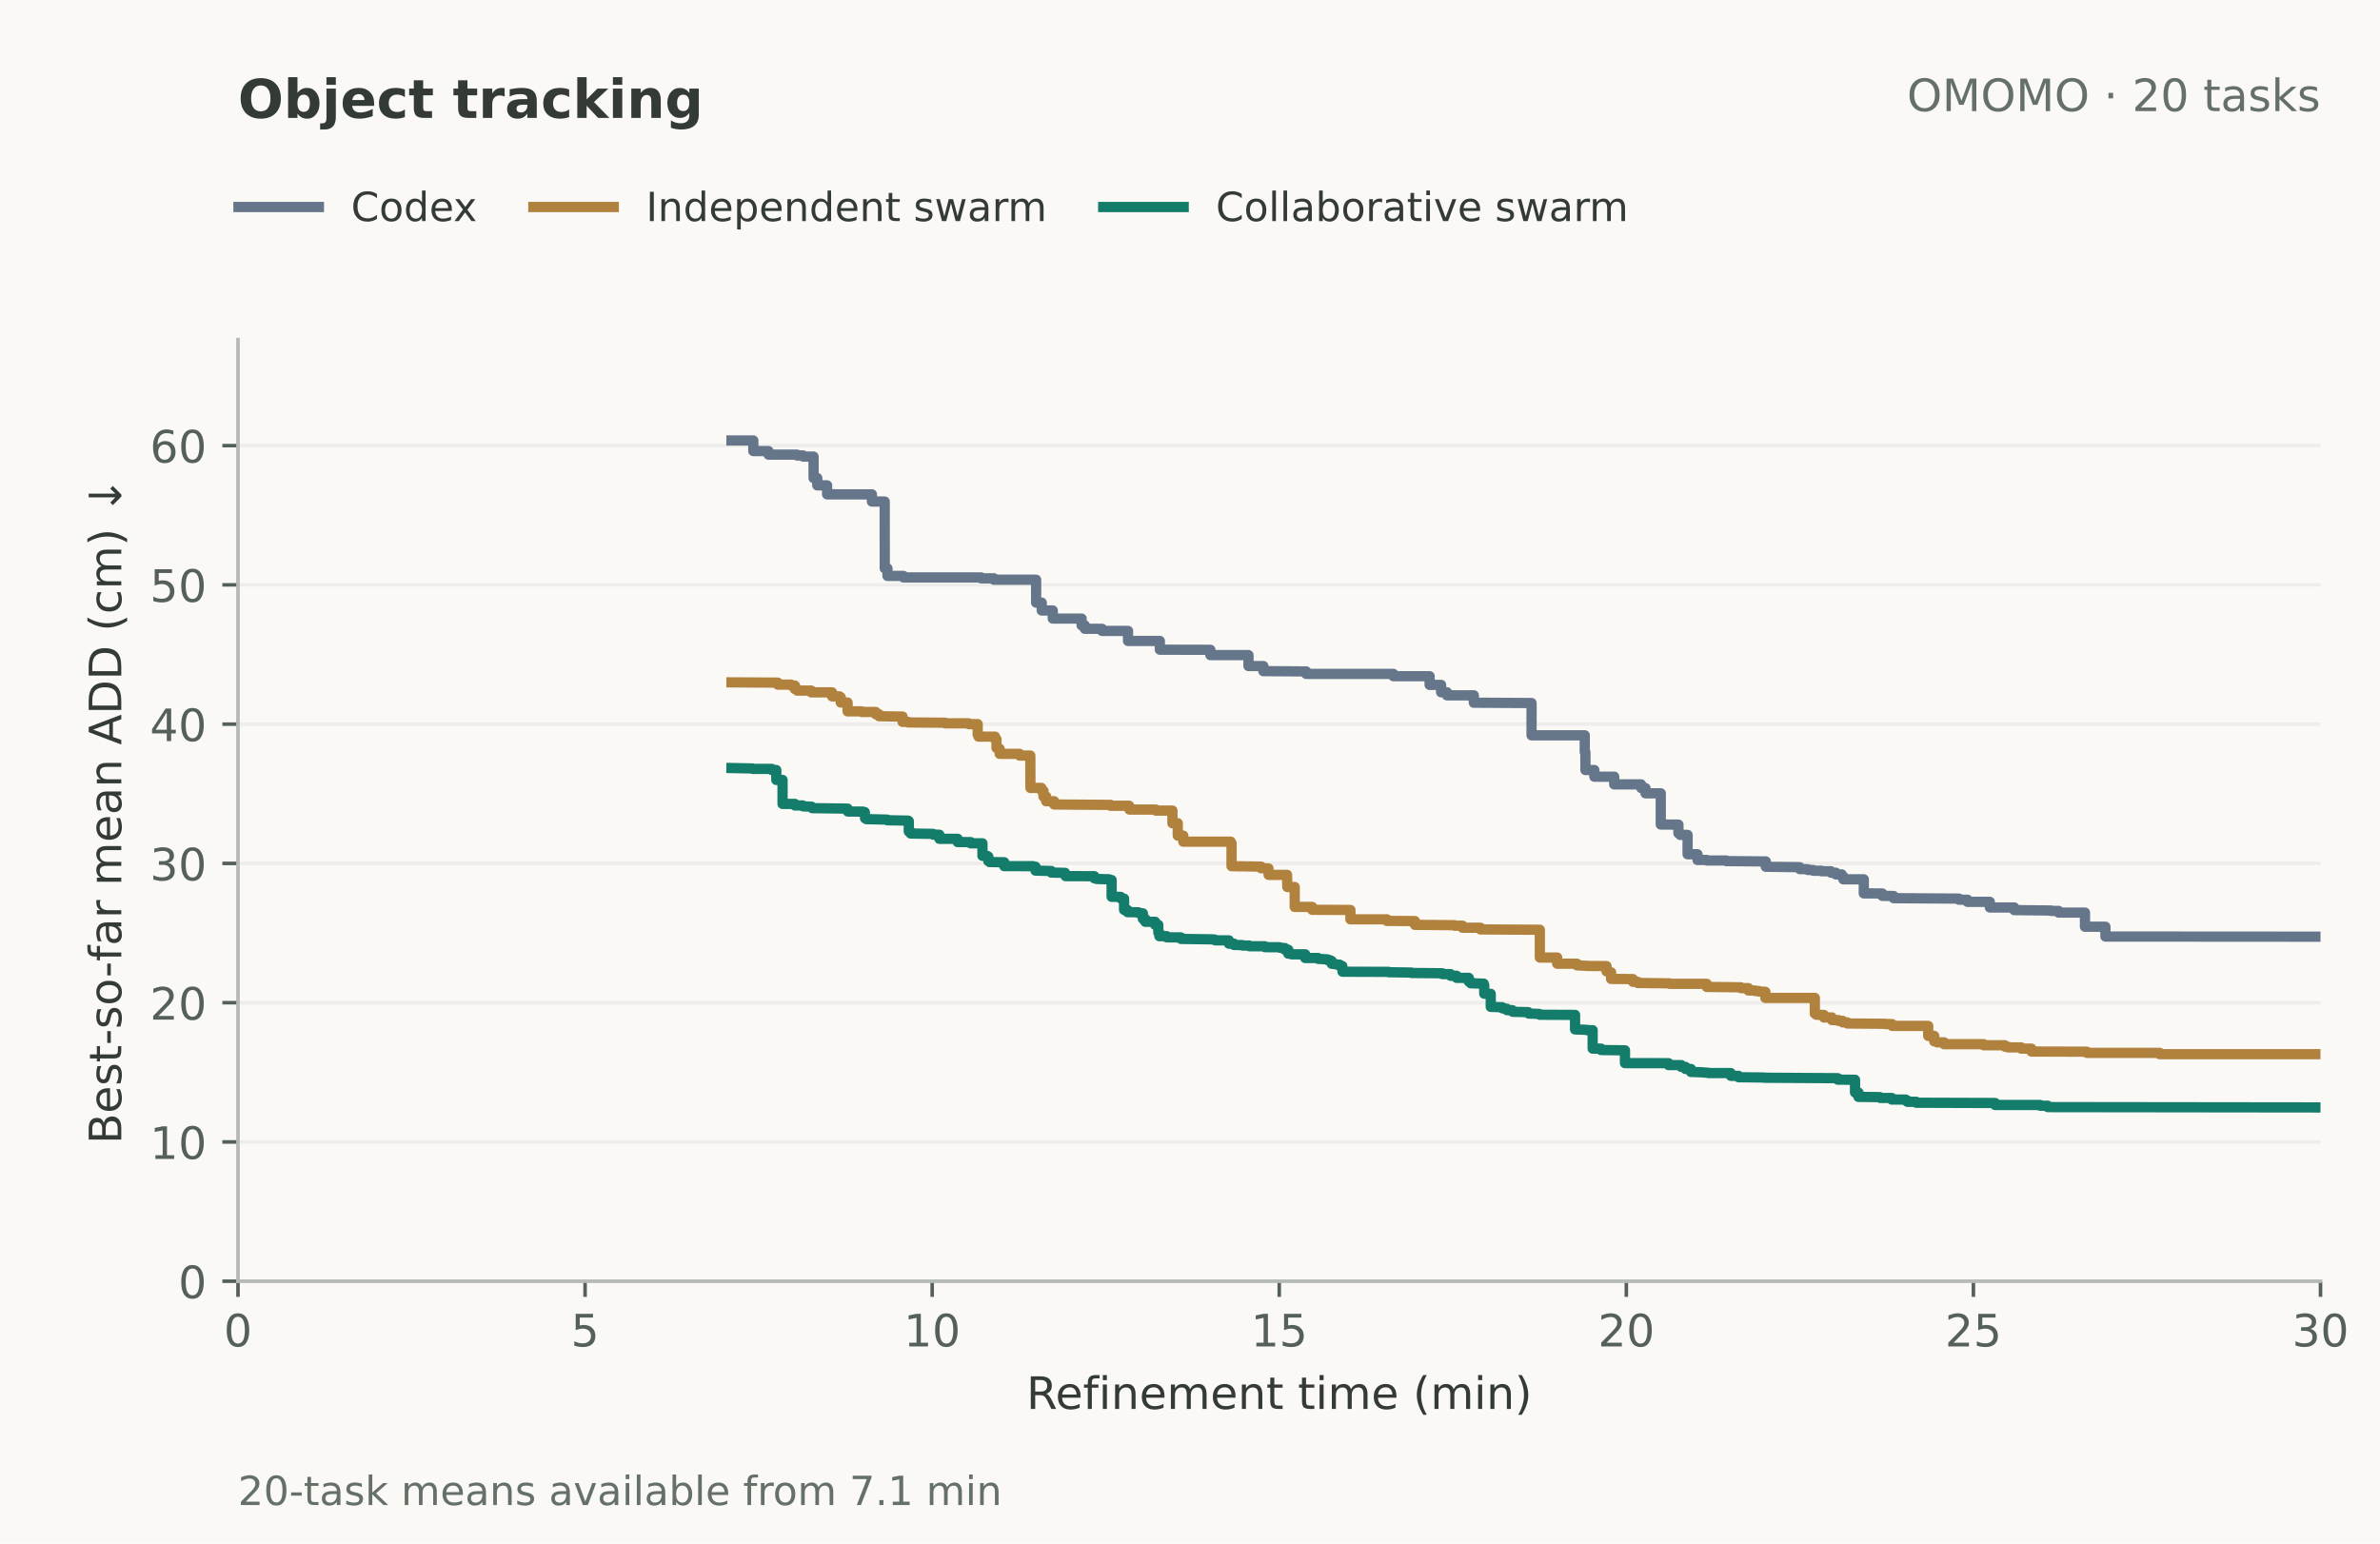
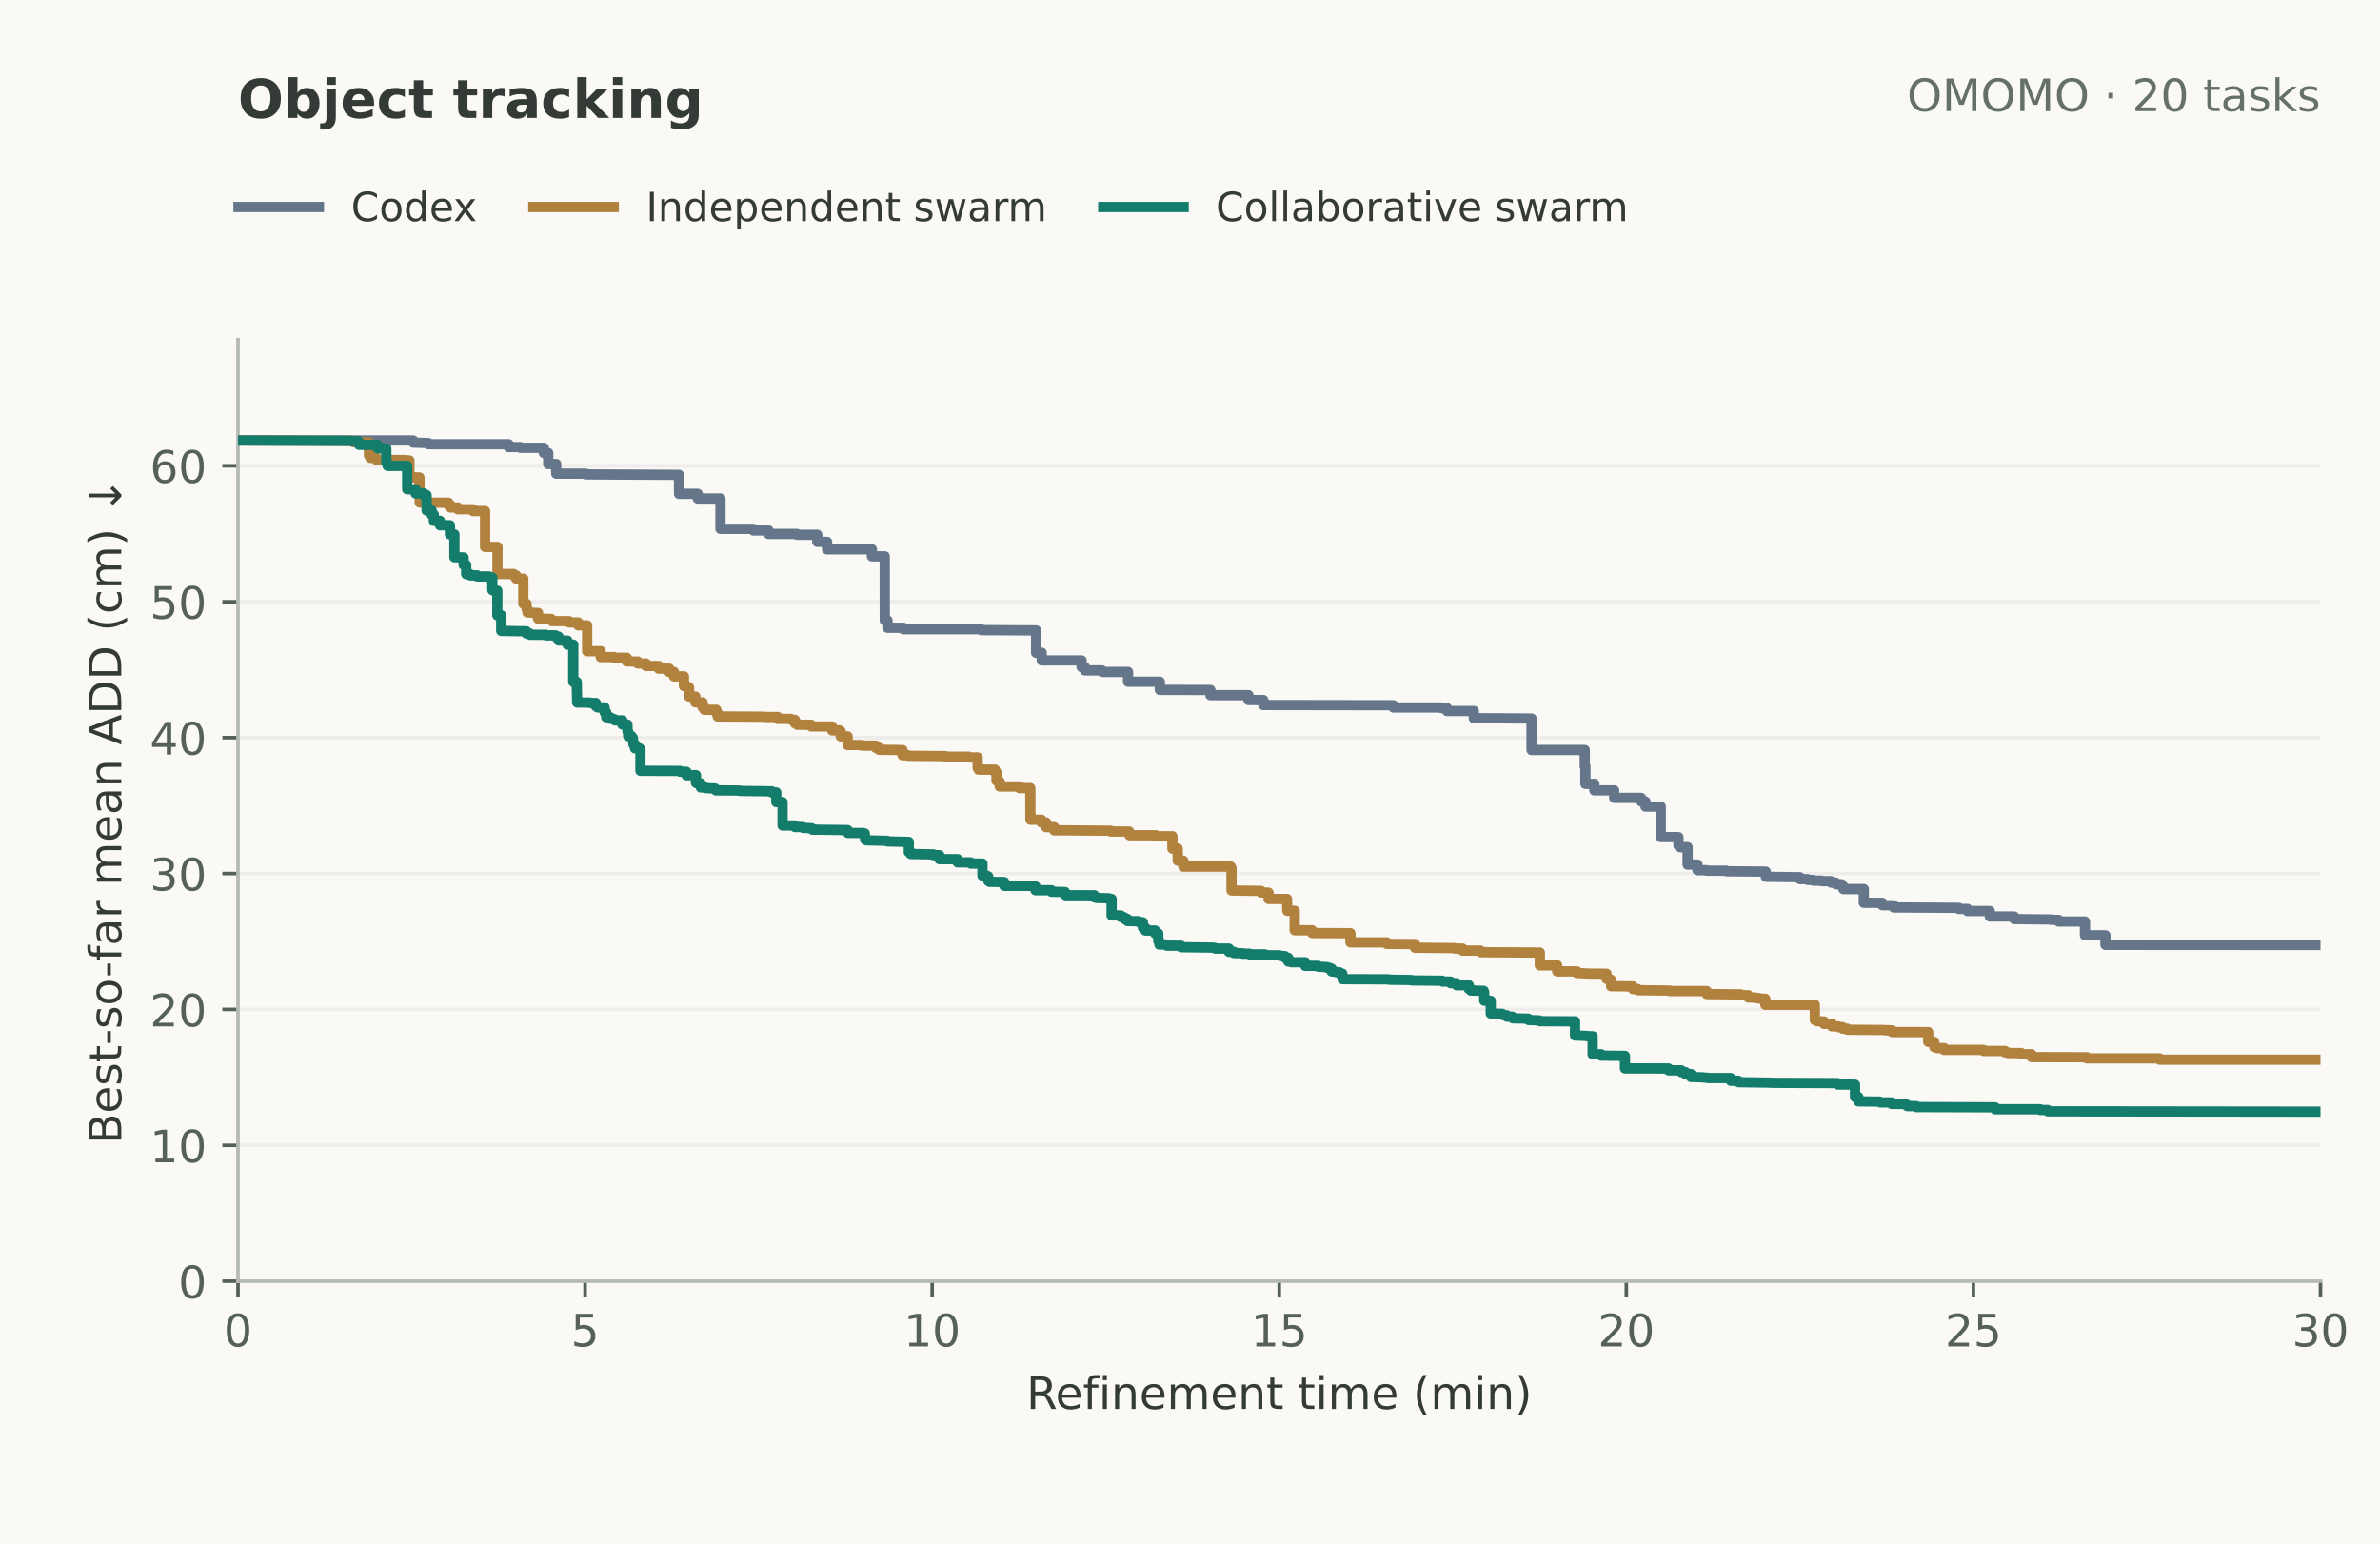
<svg xmlns="http://www.w3.org/2000/svg" xmlns:xlink="http://www.w3.org/1999/xlink" width="532.8pt" height="345.6pt" viewBox="0 0 532.8 345.6" version="1.1">
  <defs>
    <style type="text/css">*{stroke-linejoin: round; stroke-linecap: butt}</style>
  </defs>
  <g id="figure_1">
    <g id="patch_1">
      <path d="M 0 345.6 L 532.8 345.6 L 532.8 0 L 0 0 z " style="fill: #faf9f6" />
    </g>
    <g id="axes_1">
      <g id="patch_2">
        <path d="M 53.28 286.848 L 519.48 286.848 L 519.48 76.032 L 53.28 76.032 z " style="fill: #faf9f6" />
      </g>
      <g id="matplotlib.axis_1">
        <g id="xtick_1">
          <g id="line2d_1">
            <defs>
-               <path id="mc379665b8a" d="M 0 0 L 0 3.5 " style="stroke: #56605a; stroke-width: 0.8" />
+               <path id="m4a54de5efc" d="M 0 0 L 0 3.5 " style="stroke: #56605a; stroke-width: 0.8" />
            </defs>
            <g>
-               <use xlink:href="#mc379665b8a" x="53.28" y="286.848" style="fill: #56605a; stroke: #56605a; stroke-width: 0.8" />
+               <use xlink:href="#m4a54de5efc" x="53.28" y="286.848" style="fill: #56605a; stroke: #56605a; stroke-width: 0.8" />
            </g>
          </g>
          <g id="text_1">
            <text style="font-size: 10px; font-family: 'DejaVu Sans'; text-anchor: middle; fill: #56605a" x="53.28" y="301.446" transform="rotate(-0 53.28 301.4457)">0</text>
          </g>
        </g>
        <g id="xtick_2">
          <g id="line2d_2">
            <g>
-               <use xlink:href="#mc379665b8a" x="130.98" y="286.848" style="fill: #56605a; stroke: #56605a; stroke-width: 0.8" />
+               <use xlink:href="#m4a54de5efc" x="130.98" y="286.848" style="fill: #56605a; stroke: #56605a; stroke-width: 0.8" />
            </g>
          </g>
          <g id="text_2">
            <text style="font-size: 10px; font-family: 'DejaVu Sans'; text-anchor: middle; fill: #56605a" x="130.98" y="301.446" transform="rotate(-0 130.98 301.4457)">5</text>
          </g>
        </g>
        <g id="xtick_3">
          <g id="line2d_3">
            <g>
-               <use xlink:href="#mc379665b8a" x="208.68" y="286.848" style="fill: #56605a; stroke: #56605a; stroke-width: 0.8" />
+               <use xlink:href="#m4a54de5efc" x="208.68" y="286.848" style="fill: #56605a; stroke: #56605a; stroke-width: 0.8" />
            </g>
          </g>
          <g id="text_3">
            <text style="font-size: 10px; font-family: 'DejaVu Sans'; text-anchor: middle; fill: #56605a" x="208.68" y="301.446" transform="rotate(-0 208.68 301.4457)">10</text>
          </g>
        </g>
        <g id="xtick_4">
          <g id="line2d_4">
            <g>
-               <use xlink:href="#mc379665b8a" x="286.38" y="286.848" style="fill: #56605a; stroke: #56605a; stroke-width: 0.8" />
+               <use xlink:href="#m4a54de5efc" x="286.38" y="286.848" style="fill: #56605a; stroke: #56605a; stroke-width: 0.8" />
            </g>
          </g>
          <g id="text_4">
            <text style="font-size: 10px; font-family: 'DejaVu Sans'; text-anchor: middle; fill: #56605a" x="286.38" y="301.446" transform="rotate(-0 286.38 301.4457)">15</text>
          </g>
        </g>
        <g id="xtick_5">
          <g id="line2d_5">
            <g>
-               <use xlink:href="#mc379665b8a" x="364.08" y="286.848" style="fill: #56605a; stroke: #56605a; stroke-width: 0.8" />
+               <use xlink:href="#m4a54de5efc" x="364.08" y="286.848" style="fill: #56605a; stroke: #56605a; stroke-width: 0.8" />
            </g>
          </g>
          <g id="text_5">
            <text style="font-size: 10px; font-family: 'DejaVu Sans'; text-anchor: middle; fill: #56605a" x="364.08" y="301.446" transform="rotate(-0 364.08 301.4457)">20</text>
          </g>
        </g>
        <g id="xtick_6">
          <g id="line2d_6">
            <g>
-               <use xlink:href="#mc379665b8a" x="441.78" y="286.848" style="fill: #56605a; stroke: #56605a; stroke-width: 0.8" />
+               <use xlink:href="#m4a54de5efc" x="441.78" y="286.848" style="fill: #56605a; stroke: #56605a; stroke-width: 0.8" />
            </g>
          </g>
          <g id="text_6">
            <text style="font-size: 10px; font-family: 'DejaVu Sans'; text-anchor: middle; fill: #56605a" x="441.78" y="301.446" transform="rotate(-0 441.78 301.4457)">25</text>
          </g>
        </g>
        <g id="xtick_7">
          <g id="line2d_7">
            <g>
-               <use xlink:href="#mc379665b8a" x="519.48" y="286.848" style="fill: #56605a; stroke: #56605a; stroke-width: 0.8" />
+               <use xlink:href="#m4a54de5efc" x="519.48" y="286.848" style="fill: #56605a; stroke: #56605a; stroke-width: 0.8" />
            </g>
          </g>
          <g id="text_7">
            <text style="font-size: 10px; font-family: 'DejaVu Sans'; text-anchor: middle; fill: #56605a" x="519.48" y="301.446" transform="rotate(-0 519.48 301.4457)">30</text>
          </g>
        </g>
        <g id="text_8">
          <text style="font-size: 10px; font-family: 'DejaVu Sans'; text-anchor: middle; fill: #343b37" x="286.38" y="315.446" transform="rotate(-0 286.38 315.4464)">Refinement time (min)</text>
        </g>
      </g>
      <g id="matplotlib.axis_2">
        <g id="ytick_1">
          <g id="line2d_8">
-             <path d="M 53.28 286.848 L 519.48 286.848 " clip-path="url(#p4e40190208)" style="fill: none; stroke: #b0b0b0; stroke-opacity: 0.17; stroke-width: 0.8; stroke-linecap: square" />
+             <path d="M 53.28 286.848 L 519.48 286.848 " clip-path="url(#p13ddf5ad10)" style="fill: none; stroke: #b0b0b0; stroke-opacity: 0.17; stroke-width: 0.8; stroke-linecap: square" />
          </g>
          <g id="line2d_9">
            <defs>
-               <path id="m523ec528bb" d="M 0 0 L -3.5 0 " style="stroke: #56605a; stroke-width: 0.8" />
+               <path id="m5f70af1f92" d="M 0 0 L -3.5 0 " style="stroke: #56605a; stroke-width: 0.8" />
            </defs>
            <g>
-               <use xlink:href="#m523ec528bb" x="53.28" y="286.848" style="fill: #56605a; stroke: #56605a; stroke-width: 0.8" />
+               <use xlink:href="#m5f70af1f92" x="53.28" y="286.848" style="fill: #56605a; stroke: #56605a; stroke-width: 0.8" />
            </g>
          </g>
          <g id="text_9">
            <text style="font-size: 10px; font-family: 'DejaVu Sans'; text-anchor: end; fill: #56605a" x="46.28" y="290.647" transform="rotate(-0 46.28 290.6468)">0</text>
          </g>
        </g>
        <g id="ytick_2">
          <g id="line2d_10">
-             <path d="M 53.28 255.667 L 519.48 255.667 " clip-path="url(#p4e40190208)" style="fill: none; stroke: #b0b0b0; stroke-opacity: 0.17; stroke-width: 0.8; stroke-linecap: square" />
+             <path d="M 53.28 256.423 L 519.48 256.423 " clip-path="url(#p13ddf5ad10)" style="fill: none; stroke: #b0b0b0; stroke-opacity: 0.17; stroke-width: 0.8; stroke-linecap: square" />
          </g>
          <g id="line2d_11">
            <g>
-               <use xlink:href="#m523ec528bb" x="53.28" y="255.667" style="fill: #56605a; stroke: #56605a; stroke-width: 0.8" />
+               <use xlink:href="#m5f70af1f92" x="53.28" y="256.423" style="fill: #56605a; stroke: #56605a; stroke-width: 0.8" />
            </g>
          </g>
          <g id="text_10">
-             <text style="font-size: 10px; font-family: 'DejaVu Sans'; text-anchor: end; fill: #56605a" x="46.28" y="259.466" transform="rotate(-0 46.28 259.4661)">10</text>
+             <text style="font-size: 10px; font-family: 'DejaVu Sans'; text-anchor: end; fill: #56605a" x="46.28" y="260.221" transform="rotate(-0 46.28 260.2213)">10</text>
          </g>
        </g>
        <g id="ytick_3">
          <g id="line2d_12">
-             <path d="M 53.28 224.487 L 519.48 224.487 " clip-path="url(#p4e40190208)" style="fill: none; stroke: #b0b0b0; stroke-opacity: 0.17; stroke-width: 0.8; stroke-linecap: square" />
+             <path d="M 53.28 225.997 L 519.48 225.997 " clip-path="url(#p13ddf5ad10)" style="fill: none; stroke: #b0b0b0; stroke-opacity: 0.17; stroke-width: 0.8; stroke-linecap: square" />
          </g>
          <g id="line2d_13">
            <g>
-               <use xlink:href="#m523ec528bb" x="53.28" y="224.487" style="fill: #56605a; stroke: #56605a; stroke-width: 0.8" />
+               <use xlink:href="#m5f70af1f92" x="53.28" y="225.997" style="fill: #56605a; stroke: #56605a; stroke-width: 0.8" />
            </g>
          </g>
          <g id="text_11">
-             <text style="font-size: 10px; font-family: 'DejaVu Sans'; text-anchor: end; fill: #56605a" x="46.28" y="228.285" transform="rotate(-0 46.28 228.2854)">20</text>
+             <text style="font-size: 10px; font-family: 'DejaVu Sans'; text-anchor: end; fill: #56605a" x="46.28" y="229.796" transform="rotate(-0 46.28 229.7958)">20</text>
          </g>
        </g>
        <g id="ytick_4">
          <g id="line2d_14">
-             <path d="M 53.28 193.306 L 519.48 193.306 " clip-path="url(#p4e40190208)" style="fill: none; stroke: #b0b0b0; stroke-opacity: 0.17; stroke-width: 0.8; stroke-linecap: square" />
+             <path d="M 53.28 195.572 L 519.48 195.572 " clip-path="url(#p13ddf5ad10)" style="fill: none; stroke: #b0b0b0; stroke-opacity: 0.17; stroke-width: 0.8; stroke-linecap: square" />
          </g>
          <g id="line2d_15">
            <g>
-               <use xlink:href="#m523ec528bb" x="53.28" y="193.306" style="fill: #56605a; stroke: #56605a; stroke-width: 0.8" />
+               <use xlink:href="#m5f70af1f92" x="53.28" y="195.572" style="fill: #56605a; stroke: #56605a; stroke-width: 0.8" />
            </g>
          </g>
          <g id="text_12">
-             <text style="font-size: 10px; font-family: 'DejaVu Sans'; text-anchor: end; fill: #56605a" x="46.28" y="197.105" transform="rotate(-0 46.28 197.1046)">30</text>
+             <text style="font-size: 10px; font-family: 'DejaVu Sans'; text-anchor: end; fill: #56605a" x="46.28" y="199.37" transform="rotate(-0 46.28 199.3704)">30</text>
          </g>
        </g>
        <g id="ytick_5">
          <g id="line2d_16">
-             <path d="M 53.28 162.125 L 519.48 162.125 " clip-path="url(#p4e40190208)" style="fill: none; stroke: #b0b0b0; stroke-opacity: 0.17; stroke-width: 0.8; stroke-linecap: square" />
+             <path d="M 53.28 165.146 L 519.48 165.146 " clip-path="url(#p13ddf5ad10)" style="fill: none; stroke: #b0b0b0; stroke-opacity: 0.17; stroke-width: 0.8; stroke-linecap: square" />
          </g>
          <g id="line2d_17">
            <g>
-               <use xlink:href="#m523ec528bb" x="53.28" y="162.125" style="fill: #56605a; stroke: #56605a; stroke-width: 0.8" />
+               <use xlink:href="#m5f70af1f92" x="53.28" y="165.146" style="fill: #56605a; stroke: #56605a; stroke-width: 0.8" />
            </g>
          </g>
          <g id="text_13">
-             <text style="font-size: 10px; font-family: 'DejaVu Sans'; text-anchor: end; fill: #56605a" x="46.28" y="165.924" transform="rotate(-0 46.28 165.9239)">40</text>
+             <text style="font-size: 10px; font-family: 'DejaVu Sans'; text-anchor: end; fill: #56605a" x="46.28" y="168.945" transform="rotate(-0 46.28 168.9449)">40</text>
          </g>
        </g>
        <g id="ytick_6">
          <g id="line2d_18">
-             <path d="M 53.28 130.944 L 519.48 130.944 " clip-path="url(#p4e40190208)" style="fill: none; stroke: #b0b0b0; stroke-opacity: 0.17; stroke-width: 0.8; stroke-linecap: square" />
+             <path d="M 53.28 134.721 L 519.48 134.721 " clip-path="url(#p13ddf5ad10)" style="fill: none; stroke: #b0b0b0; stroke-opacity: 0.17; stroke-width: 0.8; stroke-linecap: square" />
          </g>
          <g id="line2d_19">
            <g>
-               <use xlink:href="#m523ec528bb" x="53.28" y="130.944" style="fill: #56605a; stroke: #56605a; stroke-width: 0.8" />
+               <use xlink:href="#m5f70af1f92" x="53.28" y="134.721" style="fill: #56605a; stroke: #56605a; stroke-width: 0.8" />
            </g>
          </g>
          <g id="text_14">
-             <text style="font-size: 10px; font-family: 'DejaVu Sans'; text-anchor: end; fill: #56605a" x="46.28" y="134.743" transform="rotate(-0 46.28 134.7432)">50</text>
+             <text style="font-size: 10px; font-family: 'DejaVu Sans'; text-anchor: end; fill: #56605a" x="46.28" y="138.519" transform="rotate(-0 46.28 138.5194)">50</text>
          </g>
        </g>
        <g id="ytick_7">
          <g id="line2d_20">
-             <path d="M 53.28 99.764 L 519.48 99.764 " clip-path="url(#p4e40190208)" style="fill: none; stroke: #b0b0b0; stroke-opacity: 0.17; stroke-width: 0.8; stroke-linecap: square" />
+             <path d="M 53.28 104.295 L 519.48 104.295 " clip-path="url(#p13ddf5ad10)" style="fill: none; stroke: #b0b0b0; stroke-opacity: 0.17; stroke-width: 0.8; stroke-linecap: square" />
          </g>
          <g id="line2d_21">
            <g>
-               <use xlink:href="#m523ec528bb" x="53.28" y="99.764" style="fill: #56605a; stroke: #56605a; stroke-width: 0.8" />
+               <use xlink:href="#m5f70af1f92" x="53.28" y="104.295" style="fill: #56605a; stroke: #56605a; stroke-width: 0.8" />
            </g>
          </g>
          <g id="text_15">
-             <text style="font-size: 10px; font-family: 'DejaVu Sans'; text-anchor: end; fill: #56605a" x="46.28" y="103.562" transform="rotate(-0 46.28 103.5625)">60</text>
+             <text style="font-size: 10px; font-family: 'DejaVu Sans'; text-anchor: end; fill: #56605a" x="46.28" y="108.094" transform="rotate(-0 46.28 108.0939)">60</text>
          </g>
        </g>
        <g id="text_16">
          <text style="font-size: 10px; font-family: 'DejaVu Sans'; text-anchor: middle; fill: #343b37" x="27.153" y="181.44" transform="rotate(-90 27.15266 181.44)">Best-so-far mean ADD (cm) ↓</text>
        </g>
      </g>
      <g id="patch_3">
        <path d="M 53.28 286.848 L 53.28 76.032 " style="fill: none; stroke: #b5bab5; stroke-width: 0.8; stroke-linejoin: miter; stroke-linecap: square" />
      </g>
      <g id="patch_4">
        <path d="M 53.28 286.848 L 519.48 286.848 " style="fill: none; stroke: #b5bab5; stroke-width: 0.8; stroke-linejoin: miter; stroke-linecap: square" />
      </g>
      <g id="line2d_22">
-         <path d="M 163.75 98.619 L 168.643 98.619 L 168.643 100.991 L 172.046 100.991 L 172.046 101.784 L 178.411 101.784 L 178.411 101.972 L 178.468 101.972 L 179.786 101.972 L 179.786 102.229 L 182.13 102.229 L 182.13 107.034 L 182.962 107.034 L 182.962 108.665 L 185.155 108.665 L 185.155 110.677 L 195.189 110.677 L 195.189 112.289 L 198.057 112.289 L 198.065 127.25 L 198.676 127.25 L 198.676 128.941 L 202.263 128.941 L 202.263 129.282 L 219.65 129.282 L 219.65 129.479 L 222.505 129.479 L 222.505 129.794 L 231.954 129.796 L 231.954 134.921 L 233.207 134.921 L 233.207 136.679 L 235.68 136.679 L 235.68 138.491 L 242.136 138.491 L 242.136 140.014 L 242.857 140.014 L 242.857 140.779 L 246.705 140.779 L 246.705 141.25 L 252.527 141.25 L 252.527 143.499 L 259.646 143.499 L 259.646 145.457 L 270.966 145.486 L 270.966 146.672 L 279.494 146.672 L 279.494 149.119 L 282.821 149.119 L 282.821 150.259 L 292.417 150.322 L 292.417 150.878 L 311.936 150.878 L 311.936 151.393 L 320.041 151.393 L 320.041 153.34 L 322.617 153.34 L 322.617 154.991 L 323.922 154.991 L 323.922 155.673 L 329.934 155.673 L 329.934 157.325 L 330.031 157.325 L 342.863 157.401 L 342.863 164.627 L 354.773 164.627 L 354.773 168.395 L 354.919 168.395 L 354.919 172.395 L 356.921 172.395 L 356.921 173.889 L 361.369 173.889 L 361.369 175.61 L 367.38 175.61 L 367.435 176.447 L 368.371 176.447 L 368.371 177.614 L 368.412 177.614 L 371.789 177.614 L 371.789 184.602 L 375.742 184.62 L 375.742 186.553 L 376.149 186.553 L 376.149 186.926 L 377.795 186.926 L 377.795 191.256 L 380.009 191.256 L 380.009 192.535 L 382.082 192.535 L 382.082 192.654 L 382.1 192.654 L 386.441 192.654 L 386.441 192.788 L 395.302 192.865 L 395.302 194.057 L 402.908 194.152 L 402.908 194.583 L 404.719 194.605 L 404.719 194.783 L 405.927 194.783 L 405.927 194.943 L 407.76 194.943 L 407.76 195.059 L 409.867 195.059 L 409.923 195.393 L 410.993 195.393 L 410.993 195.768 L 412.3 195.768 L 412.3 196.205 L 412.666 196.243 L 412.666 196.871 L 412.682 196.871 L 417.24 196.871 L 417.24 200.017 L 421.383 200.034 L 421.383 200.569 L 423.928 200.599 L 423.928 201.09 L 438.53 201.181 L 438.53 201.433 L 440.462 201.433 L 440.462 201.914 L 445.454 201.914 L 445.454 203.169 L 450.924 203.169 L 450.924 203.76 L 459.176 203.851 L 459.176 203.943 L 460.852 203.943 L 460.852 204.319 L 466.755 204.319 L 466.755 207.485 L 471.332 207.485 L 471.332 209.676 L 519.48 209.709 L 519.48 209.709 " clip-path="url(#p4e40190208)" style="fill: none; stroke: #65768b; stroke-width: 2.3; stroke-linecap: square" />
+         <path d="M 53.28 98.619 L 92.508 98.619 L 92.508 99.104 L 95.901 99.196 L 95.901 99.466 L 113.869 99.466 L 113.869 100.103 L 116.534 100.103 L 116.534 100.27 L 121.745 100.27 L 121.745 101.421 L 122.728 101.421 L 122.728 103.899 L 124.516 103.899 L 124.516 106.047 L 131.113 106.047 L 131.113 106.217 L 131.135 106.217 L 152.011 106.321 L 152.011 110.567 L 156.193 110.567 L 156.193 111.613 L 161.287 111.613 L 161.287 118.409 L 168.643 118.409 L 168.643 118.772 L 172.046 118.772 L 172.046 119.546 L 178.411 119.546 L 178.411 119.729 L 178.468 119.729 L 182.962 119.729 L 182.962 121.32 L 185.155 121.32 L 185.155 122.987 L 195.189 122.987 L 195.189 124.559 L 198.057 124.559 L 198.065 138.895 L 198.676 138.895 L 198.676 140.545 L 202.263 140.545 L 202.263 140.878 L 219.65 140.878 L 219.65 141.071 L 231.954 141.139 L 231.954 146.141 L 233.207 146.141 L 233.207 147.856 L 242.136 147.856 L 242.136 149.342 L 242.857 149.342 L 242.857 150.089 L 246.705 150.089 L 246.705 150.43 L 252.527 150.43 L 252.527 152.625 L 259.646 152.625 L 259.646 154.448 L 270.966 154.476 L 270.966 155.634 L 279.494 155.634 L 279.494 156.729 L 282.821 156.729 L 282.821 157.841 L 311.936 157.887 L 311.936 158.389 L 322.617 158.389 L 322.617 158.513 L 323.922 158.513 L 323.922 159.178 L 329.934 159.178 L 329.934 160.79 L 330.031 160.79 L 342.863 160.864 L 342.863 167.915 L 354.773 167.915 L 354.773 171.592 L 354.919 171.592 L 354.919 175.494 L 356.921 175.494 L 356.921 176.953 L 361.369 176.953 L 361.369 178.632 L 367.38 178.632 L 367.435 179.449 L 368.371 179.449 L 368.371 180.588 L 368.412 180.588 L 371.789 180.588 L 371.789 187.406 L 375.742 187.423 L 375.742 189.31 L 376.149 189.31 L 376.149 189.674 L 377.795 189.674 L 377.795 193.572 L 380.009 193.572 L 380.009 194.82 L 382.082 194.82 L 382.082 194.936 L 382.1 194.936 L 386.441 194.936 L 386.441 195.066 L 395.302 195.141 L 395.302 196.305 L 402.908 196.397 L 402.908 196.817 L 404.719 196.839 L 404.719 197.013 L 405.927 197.013 L 405.927 197.169 L 407.76 197.169 L 407.76 197.283 L 409.867 197.283 L 409.923 197.608 L 410.993 197.608 L 410.993 197.974 L 412.3 197.974 L 412.3 198.401 L 412.666 198.438 L 412.666 199.05 L 412.682 199.05 L 417.24 199.05 L 417.24 202.12 L 421.383 202.137 L 421.383 202.659 L 423.928 202.688 L 423.928 203.167 L 438.53 203.256 L 438.53 203.502 L 440.462 203.502 L 440.462 203.972 L 445.454 203.972 L 445.454 205.196 L 450.924 205.196 L 450.924 205.773 L 459.176 205.861 L 459.176 205.951 L 460.852 205.951 L 460.852 206.318 L 466.755 206.318 L 466.755 209.407 L 471.332 209.407 L 471.332 211.545 L 519.48 211.577 L 519.48 211.577 " clip-path="url(#p13ddf5ad10)" style="fill: none; stroke: #65768b; stroke-width: 2.3; stroke-linecap: square" />
      </g>
      <g id="line2d_23">
-         <path d="M 163.75 152.772 L 174.115 152.83 L 174.115 153.276 L 177.092 153.276 L 177.092 153.486 L 177.945 153.486 L 177.945 154.276 L 177.954 154.276 L 178.468 154.276 L 178.468 154.615 L 181.602 154.615 L 181.602 155.012 L 181.703 155.012 L 186.267 155.012 L 186.267 155.906 L 187.945 155.906 L 187.945 156.101 L 188.207 156.101 L 188.207 157.284 L 188.216 157.284 L 189.746 157.284 L 189.746 159.263 L 189.818 159.263 L 192.902 159.263 L 192.902 159.403 L 196.053 159.403 L 196.053 159.907 L 196.783 159.907 L 196.783 160.353 L 202.053 160.429 L 202.053 161.62 L 203.291 161.62 L 203.291 161.743 L 203.316 161.743 L 211.615 161.81 L 211.615 161.943 L 216.867 161.943 L 216.867 162.122 L 218.871 162.122 L 218.871 164.517 L 219.067 164.517 L 219.067 164.918 L 222.753 164.918 L 222.753 165.519 L 223.078 165.519 L 223.078 167.449 L 223.385 167.449 L 223.385 167.647 L 223.797 167.647 L 223.797 168.781 L 228.247 168.781 L 228.247 169.16 L 230.655 169.16 L 230.677 176.407 L 233.127 176.407 L 233.207 177.049 L 233.207 177.049 L 233.598 177.049 L 233.598 178.325 L 234.194 178.325 L 234.194 179.384 L 235.994 179.384 L 235.994 180.113 L 248.633 180.202 L 248.633 180.398 L 252.769 180.398 L 252.843 181.25 L 258.736 181.25 L 258.736 181.478 L 262.464 181.478 L 262.464 184.312 L 263.661 184.312 L 263.661 187.081 L 264.896 187.081 L 264.896 188.446 L 275.525 188.446 L 275.525 188.782 L 275.698 188.782 L 275.698 193.924 L 282.315 194.023 L 282.315 194.386 L 283.972 194.421 L 283.999 195.87 L 284.079 195.87 L 288.125 195.87 L 288.185 198.581 L 289.839 198.581 L 289.839 203.049 L 293.745 203.049 L 293.745 203.687 L 302.311 203.727 L 302.311 205.825 L 310.472 205.825 L 310.472 206.179 L 316.756 206.218 L 316.756 207.058 L 325.634 207.143 L 325.634 207.255 L 327.413 207.255 L 327.413 207.709 L 331.43 207.709 L 331.43 208.088 L 344.714 208.161 L 344.714 214.382 L 348.604 214.382 L 348.604 215.762 L 353.03 215.762 L 353.03 216.134 L 353.087 216.134 L 355.293 216.24 L 355.293 216.262 L 359.651 216.298 L 359.651 217.479 L 360.175 217.479 L 360.175 217.658 L 360.669 217.687 L 360.669 219.162 L 365.556 219.206 L 365.556 219.82 L 366.625 219.82 L 366.625 220.073 L 373.785 220.159 L 373.785 220.27 L 382.088 220.27 L 382.088 220.961 L 382.1 220.961 L 389.712 221.042 L 389.712 221.227 L 391.397 221.232 L 391.397 221.753 L 392.906 221.753 L 392.906 221.878 L 392.928 221.878 L 393.759 221.878 L 393.759 221.993 L 395.203 222.046 L 395.203 223.418 L 395.302 223.418 L 406.273 223.418 L 406.273 226.92 L 406.626 226.92 L 406.626 227.187 L 406.706 227.187 L 408.313 227.238 L 408.313 227.799 L 410.105 227.799 L 410.105 228.376 L 411.535 228.376 L 411.535 228.561 L 412.512 228.561 L 412.512 228.893 L 412.537 228.893 L 413.543 228.904 L 413.543 229.144 L 421.967 229.21 L 421.967 229.273 L 423.582 229.282 L 423.582 229.68 L 431.661 229.689 L 431.661 231.922 L 433.006 231.922 L 433.006 233.138 L 433.114 233.138 L 433.655 233.245 L 433.655 233.362 L 435.224 233.362 L 435.224 233.778 L 444.079 233.778 L 444.079 234.018 L 448.839 234.018 L 448.839 234.339 L 449.48 234.339 L 449.48 234.497 L 452.478 234.497 L 452.478 234.777 L 454.781 234.777 L 454.781 235.426 L 467.17 235.461 L 467.17 235.719 L 483.478 235.72 L 483.478 236.017 L 519.48 236.017 L 519.48 236.017 " clip-path="url(#p4e40190208)" style="fill: none; stroke: #b1813e; stroke-width: 2.3; stroke-linecap: square" />
+         <path d="M 53.28 98.619 L 79.088 98.693 L 79.088 99.012 L 82.603 99.012 L 82.603 101.95 L 82.907 101.95 L 82.907 102.513 L 84.238 102.515 L 84.238 102.932 L 90.794 103.02 L 90.794 103.088 L 91.651 103.088 L 91.651 106.878 L 93.894 106.901 L 93.959 112.512 L 100.406 112.557 L 100.406 113.111 L 100.882 113.111 L 100.882 113.621 L 102.521 113.621 L 102.521 114.021 L 105.881 114.021 L 105.881 114.418 L 108.595 114.418 L 108.595 122.451 L 111.372 122.451 L 111.372 128.517 L 114.982 128.517 L 114.982 128.835 L 115.555 128.835 L 115.555 129.556 L 117.156 129.556 L 117.156 135.171 L 117.874 135.171 L 117.874 136.293 L 118.061 136.293 L 118.061 137.103 L 119.632 137.21 L 119.632 137.23 L 120.458 137.23 L 120.458 138.501 L 123.368 138.559 L 123.368 138.748 L 123.594 138.748 L 123.594 139.062 L 127.381 139.062 L 127.381 139.354 L 129.448 139.354 L 129.448 140.008 L 131.446 140.008 L 131.446 145.796 L 134.476 145.796 L 134.476 147.11 L 137.497 147.11 L 137.497 147.256 L 140.313 147.262 L 140.313 148.096 L 142.763 148.096 L 142.763 148.539 L 144.608 148.539 L 144.608 149.099 L 147.468 149.099 L 147.468 149.702 L 149.81 149.702 L 149.81 150.441 L 150.87 150.441 L 150.87 151.431 L 153.111 151.431 L 153.111 153.608 L 153.895 153.679 L 153.895 153.944 L 154.269 153.944 L 154.269 155.941 L 155.665 155.941 L 155.665 157.233 L 157.263 157.233 L 157.263 158.353 L 157.691 158.353 L 157.691 158.91 L 160.358 158.91 L 160.358 159.638 L 160.661 159.638 L 160.661 160.4 L 171.243 160.46 L 171.243 160.517 L 174.115 160.517 L 174.115 160.951 L 177.092 160.951 L 177.092 161.157 L 177.945 161.157 L 177.945 161.927 L 177.954 161.927 L 178.468 161.927 L 178.468 162.259 L 181.602 162.259 L 181.602 162.646 L 181.703 162.646 L 186.267 162.646 L 186.267 163.519 L 187.945 163.519 L 187.945 163.708 L 188.207 163.708 L 188.207 164.863 L 188.216 164.863 L 189.746 164.863 L 189.746 166.794 L 189.818 166.794 L 192.902 166.794 L 192.902 166.931 L 196.053 166.931 L 196.053 167.422 L 196.783 167.422 L 196.783 167.857 L 202.053 167.932 L 202.053 169.094 L 203.291 169.094 L 203.291 169.214 L 203.316 169.214 L 211.615 169.279 L 211.615 169.409 L 216.867 169.409 L 216.867 169.584 L 218.871 169.584 L 218.871 171.921 L 219.067 171.921 L 219.067 172.312 L 222.753 172.312 L 222.753 172.898 L 223.078 172.898 L 223.078 174.781 L 223.385 174.781 L 223.385 174.974 L 223.797 174.974 L 223.797 176.082 L 228.247 176.082 L 228.247 176.451 L 230.655 176.451 L 230.677 183.522 L 233.127 183.522 L 233.127 184.149 L 233.207 184.149 L 234.194 184.149 L 234.194 185.182 L 235.994 185.182 L 235.994 185.894 L 248.633 185.981 L 248.633 186.172 L 252.769 186.172 L 252.843 187.003 L 258.736 187.003 L 258.736 187.226 L 262.464 187.226 L 262.464 189.991 L 263.661 189.991 L 263.661 192.693 L 264.896 192.693 L 264.896 194.025 L 275.525 194.025 L 275.525 194.353 L 275.698 194.353 L 275.698 199.37 L 282.315 199.467 L 282.315 199.821 L 283.972 199.856 L 283.999 201.269 L 284.079 201.269 L 288.125 201.269 L 288.185 203.915 L 289.839 203.915 L 289.839 208.274 L 293.745 208.274 L 293.745 208.897 L 302.311 208.936 L 302.311 210.983 L 310.472 210.983 L 310.472 211.329 L 316.756 211.366 L 316.756 212.186 L 325.634 212.27 L 325.634 212.379 L 327.413 212.379 L 327.413 212.821 L 331.43 212.821 L 331.43 213.191 L 344.714 213.263 L 344.714 216.137 L 348.604 216.137 L 348.604 217.484 L 353.03 217.484 L 353.03 217.847 L 353.087 217.847 L 355.293 217.951 L 355.293 217.972 L 359.651 218.007 L 359.651 219.16 L 360.175 219.16 L 360.175 219.334 L 360.669 219.362 L 360.669 220.802 L 365.556 220.844 L 365.556 221.444 L 366.625 221.444 L 366.625 221.691 L 373.785 221.774 L 373.785 221.883 L 382.088 221.883 L 382.088 222.557 L 382.1 222.557 L 389.712 222.635 L 389.712 222.816 L 391.397 222.821 L 391.397 223.33 L 392.906 223.33 L 392.906 223.452 L 392.928 223.452 L 393.759 223.452 L 393.759 223.564 L 395.203 223.615 L 395.203 224.954 L 395.302 224.954 L 406.273 224.954 L 406.273 228.371 L 406.626 228.371 L 406.626 228.632 L 406.706 228.632 L 408.313 228.681 L 408.313 229.229 L 410.105 229.229 L 410.105 229.792 L 411.535 229.792 L 411.535 229.973 L 412.512 229.973 L 412.512 230.297 L 412.537 230.297 L 413.543 230.307 L 413.543 230.542 L 421.967 230.606 L 421.967 230.667 L 423.582 230.676 L 423.582 231.064 L 431.661 231.073 L 431.661 233.252 L 433.006 233.252 L 433.006 234.439 L 433.114 234.439 L 433.655 234.543 L 433.655 234.658 L 435.224 234.658 L 435.224 235.063 L 444.079 235.063 L 444.079 235.298 L 448.839 235.298 L 448.839 235.611 L 449.48 235.611 L 449.48 235.765 L 452.478 235.765 L 452.478 236.038 L 454.781 236.038 L 454.781 236.672 L 467.17 236.706 L 467.17 236.957 L 483.478 236.959 L 483.478 237.248 L 519.48 237.248 L 519.48 237.248 " clip-path="url(#p13ddf5ad10)" style="fill: none; stroke: #b1813e; stroke-width: 2.3; stroke-linecap: square" />
      </g>
      <g id="line2d_24">
-         <path d="M 163.75 171.952 L 168.503 172.05 L 168.503 172.143 L 172.775 172.143 L 172.775 172.405 L 173.786 172.405 L 173.786 174.616 L 175.186 174.616 L 175.186 179.984 L 177.954 179.984 L 177.954 180.334 L 179.735 180.334 L 179.735 180.528 L 179.786 180.528 L 181.703 180.607 L 181.703 180.81 L 181.836 180.81 L 181.836 180.936 L 189.758 181.036 L 189.818 181.691 L 193.231 181.708 L 193.231 181.816 L 193.597 181.816 L 193.662 183.214 L 193.957 183.214 L 193.957 183.391 L 198.625 183.501 L 198.625 183.642 L 198.676 183.642 L 203.316 183.727 L 203.316 183.835 L 203.45 183.835 L 203.45 186.178 L 203.866 186.178 L 203.866 186.612 L 208.912 186.694 L 208.912 186.869 L 210.299 186.885 L 210.299 187.799 L 214.383 187.799 L 214.383 188.53 L 217.306 188.534 L 217.306 188.809 L 219.937 188.809 L 219.937 191.607 L 220.963 191.607 L 220.963 191.766 L 221.245 191.766 L 221.245 192.794 L 221.521 192.816 L 221.521 193 L 224.815 193.043 L 224.815 193.916 L 231.287 193.922 L 231.287 194.039 L 231.814 194.047 L 231.814 194.916 L 235.357 195.006 L 235.357 195.355 L 238.427 195.421 L 238.427 195.885 L 238.554 195.885 L 238.554 196.151 L 244.985 196.171 L 244.985 196.641 L 245.478 196.641 L 245.478 196.787 L 248.305 196.864 L 248.305 197.029 L 248.855 197.029 L 248.855 200.783 L 250.888 200.795 L 250.888 201.151 L 251.642 201.194 L 251.642 203.711 L 252.408 203.729 L 252.408 204.213 L 254.889 204.251 L 254.889 204.431 L 255.851 204.49 L 255.851 205.72 L 256.394 205.72 L 256.394 206.379 L 258.597 206.379 L 258.597 207.071 L 259.308 207.071 L 259.308 208.812 L 259.546 208.812 L 259.546 209.597 L 259.646 209.597 L 261.198 209.597 L 261.198 209.858 L 264.383 209.875 L 264.383 210.213 L 271.552 210.308 L 271.552 210.364 L 271.973 210.364 L 272.071 210.529 L 275.105 210.534 L 275.105 211.272 L 276.233 211.272 L 276.233 211.562 L 278.198 211.598 L 278.198 211.703 L 279.699 211.703 L 279.699 211.854 L 283.185 211.857 L 283.185 212.058 L 286.491 212.077 L 286.491 212.183 L 287.634 212.257 L 287.634 212.632 L 288.395 212.634 L 288.395 213.507 L 289.119 213.53 L 289.119 213.656 L 292.192 213.658 L 292.192 214.487 L 295.092 214.487 L 295.092 214.682 L 297.148 214.786 L 297.148 214.946 L 297.701 214.946 L 297.701 215.148 L 298.123 215.148 L 298.123 215.773 L 299.037 215.867 L 299.037 215.908 L 299.936 215.991 L 299.936 216.281 L 300.494 216.281 L 300.553 217.553 L 310.889 217.586 L 310.889 217.668 L 315.97 217.741 L 315.97 217.831 L 322.876 217.9 L 322.876 218.085 L 324.739 218.098 L 324.739 218.463 L 326.094 218.463 L 326.094 218.934 L 328.815 218.934 L 328.815 219.77 L 329.258 219.77 L 329.258 220.144 L 332.156 220.226 L 332.156 220.57 L 332.27 220.57 L 332.27 222.482 L 333.727 222.51 L 333.727 225.427 L 336.317 225.509 L 336.317 225.759 L 337.338 225.844 L 337.338 226.157 L 337.444 226.157 L 338.574 226.159 L 338.666 226.533 L 342.116 226.603 L 342.207 226.919 L 344.632 227 L 344.696 227.187 L 344.714 227.187 L 352.601 227.223 L 352.601 230.474 L 355.243 230.568 L 355.243 230.636 L 355.293 230.636 L 356.539 230.649 L 356.539 234.77 L 358.417 234.77 L 358.417 235.088 L 363.776 235.153 L 363.776 238.02 L 363.881 238.02 L 373.53 238.036 L 373.53 238.459 L 376.374 238.462 L 376.374 238.87 L 377.327 238.87 L 377.327 239.325 L 378.544 239.325 L 378.544 239.995 L 381.247 240.074 L 381.247 240.11 L 382.424 240.175 L 382.424 240.238 L 387.435 240.238 L 387.477 240.865 L 389.194 240.865 L 389.194 241.179 L 394.913 241.241 L 394.913 241.292 L 394.997 241.292 L 411.413 241.391 L 411.413 241.717 L 415.275 241.75 L 415.275 244.591 L 416.036 244.591 L 416.036 245.574 L 420.833 245.629 L 420.936 245.819 L 423.484 245.819 L 423.484 246.17 L 423.582 246.17 L 426.613 246.179 L 426.613 246.4 L 427.003 246.4 L 427.003 246.677 L 428.985 246.677 L 428.985 246.888 L 446.634 246.945 L 446.634 247.389 L 446.657 247.389 L 456.72 247.389 L 456.72 247.558 L 458.429 247.558 L 458.429 247.866 L 519.48 247.94 L 519.48 247.94 " clip-path="url(#p4e40190208)" style="fill: none; stroke: #147c6b; stroke-width: 2.3; stroke-linecap: square" />
+         <path d="M 53.28 98.619 L 78.706 98.715 L 78.706 98.771 L 80.273 98.771 L 80.384 99.604 L 84.489 99.615 L 84.56 100.411 L 86.484 100.411 L 86.484 103.671 L 86.771 103.671 L 86.771 104.31 L 91.152 104.31 L 91.152 109.54 L 93.026 109.54 L 93.026 110.463 L 94.872 110.463 L 94.872 110.854 L 94.981 110.854 L 95.498 110.854 L 95.498 114.284 L 95.593 114.284 L 96.637 114.284 L 96.637 115.237 L 97.121 115.237 L 97.121 116.615 L 98.504 116.615 L 98.504 117.601 L 100.729 117.601 L 100.729 119.643 L 101.725 119.643 L 101.725 124.755 L 103.789 124.812 L 103.789 126.462 L 104.366 126.462 L 104.366 128.546 L 105.248 128.546 L 105.248 128.823 L 106.839 128.823 L 106.839 129.071 L 109.565 129.071 L 109.565 129.288 L 110.213 129.316 L 110.213 132.105 L 110.454 132.105 L 110.454 132.243 L 111.334 132.243 L 111.334 137.767 L 111.372 137.767 L 112.209 137.767 L 112.209 141.242 L 117.838 141.339 L 117.838 141.84 L 117.874 141.84 L 118.654 141.84 L 118.654 142.121 L 122.229 142.121 L 122.229 142.249 L 124.346 142.249 L 124.346 142.532 L 125.023 142.532 L 125.023 143.388 L 127.022 143.422 L 127.022 144.319 L 128.331 144.319 L 128.331 152.671 L 129.111 152.671 L 129.196 157.278 L 132.068 157.301 L 132.068 157.395 L 133.399 157.395 L 133.399 158.126 L 133.769 158.126 L 133.769 158.38 L 135.339 158.38 L 135.339 159.46 L 135.701 159.46 L 135.701 160.577 L 136.586 160.577 L 136.586 160.915 L 137.268 160.915 L 137.268 161.068 L 137.653 161.068 L 137.653 161.284 L 139.34 161.284 L 139.34 162.217 L 140.461 162.217 L 140.461 163.775 L 140.622 163.775 L 140.622 164.802 L 141.383 164.802 L 141.383 165.027 L 141.525 165.027 L 141.525 165.227 L 141.678 165.227 L 141.787 166.62 L 142.139 166.62 L 142.139 167.53 L 143.146 167.53 L 143.146 167.76 L 143.367 167.76 L 143.367 172.569 L 152.252 172.597 L 152.252 172.785 L 153.658 172.785 L 153.658 173.553 L 155.806 173.553 L 155.806 175.266 L 156.036 175.266 L 156.036 175.392 L 156.898 175.392 L 156.898 176.306 L 157.906 176.306 L 157.906 176.445 L 160.089 176.535 L 160.089 176.822 L 160.286 176.822 L 160.286 176.953 L 160.358 176.953 L 165.617 176.989 L 165.617 177.075 L 172.775 177.165 L 172.775 177.421 L 173.786 177.421 L 173.786 179.579 L 175.186 179.579 L 175.186 184.816 L 177.954 184.816 L 177.954 185.158 L 179.735 185.158 L 179.735 185.348 L 181.703 185.425 L 181.703 185.623 L 181.836 185.623 L 181.836 185.745 L 189.758 185.843 L 189.818 186.482 L 193.231 186.499 L 193.231 186.604 L 193.597 186.604 L 193.662 187.968 L 193.957 187.968 L 193.957 188.141 L 198.625 188.248 L 198.625 188.386 L 198.676 188.386 L 203.45 188.491 L 203.45 190.777 L 203.866 190.777 L 203.866 191.201 L 208.912 191.281 L 208.912 191.452 L 210.299 191.467 L 210.299 192.359 L 214.383 192.359 L 214.383 193.072 L 217.306 193.076 L 217.306 193.344 L 219.937 193.344 L 219.937 196.075 L 220.963 196.075 L 220.963 196.23 L 221.245 196.23 L 221.245 197.233 L 221.521 197.255 L 221.521 197.434 L 224.815 197.476 L 224.815 198.328 L 231.287 198.334 L 231.287 198.448 L 231.814 198.456 L 231.814 199.304 L 235.357 199.31 L 235.357 199.65 L 238.427 199.714 L 238.427 200.167 L 238.554 200.167 L 238.554 200.427 L 244.985 200.446 L 244.985 200.905 L 245.478 200.905 L 245.478 201.047 L 248.305 201.123 L 248.305 201.284 L 248.855 201.284 L 248.855 204.947 L 250.888 204.958 L 250.888 205.306 L 251.642 205.348 L 251.642 205.724 L 252.408 205.743 L 252.408 206.214 L 254.889 206.251 L 254.889 206.427 L 255.851 206.485 L 255.851 207.686 L 256.394 207.686 L 256.394 208.328 L 258.597 208.328 L 258.597 209.003 L 259.308 209.003 L 259.308 210.702 L 259.546 210.702 L 259.546 211.468 L 259.646 211.468 L 261.198 211.468 L 261.198 211.723 L 264.383 211.739 L 264.383 212.069 L 271.552 212.161 L 271.552 212.216 L 271.973 212.216 L 272.071 212.378 L 275.105 212.382 L 275.105 213.102 L 276.233 213.102 L 276.233 213.386 L 278.198 213.421 L 278.198 213.523 L 279.699 213.523 L 279.699 213.67 L 283.185 213.673 L 283.185 213.87 L 286.491 213.888 L 286.491 213.991 L 287.634 214.064 L 287.634 214.43 L 288.395 214.432 L 288.395 215.283 L 289.119 215.305 L 289.119 215.429 L 292.192 215.43 L 292.192 216.24 L 295.092 216.24 L 295.092 216.43 L 297.148 216.531 L 297.148 216.688 L 297.701 216.688 L 297.701 216.885 L 298.123 216.885 L 298.123 217.495 L 299.037 217.586 L 299.037 217.626 L 299.936 217.707 L 299.936 217.99 L 300.494 217.99 L 300.553 219.231 L 310.889 219.264 L 310.889 219.343 L 315.97 219.415 L 315.97 219.503 L 322.876 219.57 L 322.876 219.75 L 324.739 219.763 L 324.739 220.119 L 326.094 220.119 L 326.094 220.579 L 328.815 220.579 L 328.815 221.395 L 329.258 221.395 L 329.258 221.76 L 332.156 221.84 L 332.156 222.175 L 332.27 222.175 L 332.27 224.041 L 333.727 224.068 L 333.727 226.915 L 336.317 226.995 L 336.317 227.239 L 337.338 227.322 L 337.338 227.627 L 337.444 227.627 L 338.574 227.629 L 338.666 227.994 L 342.116 228.062 L 342.207 228.371 L 344.632 228.45 L 344.696 228.632 L 344.714 228.632 L 352.601 228.667 L 352.601 231.839 L 355.243 231.931 L 355.243 231.998 L 355.293 231.998 L 356.539 232.01 L 356.539 236.031 L 358.417 236.031 L 358.417 236.341 L 363.776 236.405 L 363.776 239.202 L 363.881 239.202 L 373.53 239.219 L 373.53 239.631 L 376.374 239.634 L 376.374 240.032 L 377.327 240.032 L 377.327 240.476 L 378.544 240.476 L 378.544 241.13 L 381.247 241.207 L 381.247 241.242 L 382.424 241.306 L 382.424 241.367 L 387.435 241.367 L 387.477 241.979 L 389.194 241.979 L 389.194 242.285 L 396.614 242.395 L 396.614 242.431 L 411.413 242.492 L 411.413 242.81 L 415.275 242.842 L 415.275 245.614 L 416.036 245.614 L 416.036 246.574 L 420.833 246.627 L 420.936 246.813 L 423.484 246.813 L 423.484 247.156 L 423.582 247.156 L 426.613 247.164 L 426.613 247.38 L 427.003 247.38 L 427.003 247.65 L 428.985 247.65 L 428.985 247.856 L 446.634 247.912 L 446.634 248.345 L 446.657 248.345 L 456.72 248.345 L 456.72 248.51 L 458.429 248.51 L 458.429 248.81 L 519.48 248.883 L 519.48 248.883 " clip-path="url(#p13ddf5ad10)" style="fill: none; stroke: #147c6b; stroke-width: 2.3; stroke-linecap: square" />
      </g>
    </g>
    <g id="text_17">
      <text style="font-weight: 700; font-size: 12px; font-family: 'DejaVu Sans'; text-anchor: start; fill: #343b37" x="53.28" y="26.398" transform="rotate(-0 53.28 26.39813)">Object tracking</text>
    </g>
    <g id="text_18">
      <text style="font-size: 10px; font-family: 'DejaVu Sans'; text-anchor: end; fill: #657068" x="519.48" y="24.878" transform="rotate(-0 519.48 24.87844)">OMOMO · 20 tasks</text>
-     </g>
-     <g id="text_19">
-       <text style="font-size: 9px; font-family: 'DejaVu Sans'; text-anchor: start; fill: #657068" x="53.28" y="336.96" transform="rotate(-0 53.28 336.96)">20-task means available from 7.1 min</text>
    </g>
    <g id="legend_1">
      <g id="line2d_25">
        <path d="M 53.388 46.349 L 62.388 46.349 L 71.388 46.349 " style="fill: none; stroke: #65768b; stroke-width: 2.3; stroke-linecap: square" />
      </g>
-       <g id="text_20">
+       <g id="text_19">
        <text style="font-size: 9px; font-family: 'DejaVu Sans'; text-anchor: start; fill: #343b37" x="78.588" y="49.499" transform="rotate(-0 78.588 49.49859)">Codex</text>
      </g>
      <g id="line2d_26">
        <path d="M 119.4 46.349 L 128.4 46.349 L 137.4 46.349 " style="fill: none; stroke: #b1813e; stroke-width: 2.3; stroke-linecap: square" />
      </g>
-       <g id="text_21">
+       <g id="text_20">
        <text style="font-size: 9px; font-family: 'DejaVu Sans'; text-anchor: start; fill: #343b37" x="144.6" y="49.499" transform="rotate(-0 144.6002 49.49859)">Independent swarm</text>
      </g>
      <g id="line2d_27">
        <path d="M 246.982 46.349 L 255.982 46.349 L 264.982 46.349 " style="fill: none; stroke: #147c6b; stroke-width: 2.3; stroke-linecap: square" />
      </g>
-       <g id="text_22">
+       <g id="text_21">
        <text style="font-size: 9px; font-family: 'DejaVu Sans'; text-anchor: start; fill: #343b37" x="272.182" y="49.499" transform="rotate(-0 272.1822 49.49859)">Collaborative swarm</text>
      </g>
    </g>
  </g>
  <defs>
-     <clipPath id="p4e40190208">
+     <clipPath id="p13ddf5ad10">
      <rect x="53.28" y="76.032" width="466.2" height="210.816" />
    </clipPath>
  </defs>
</svg>
